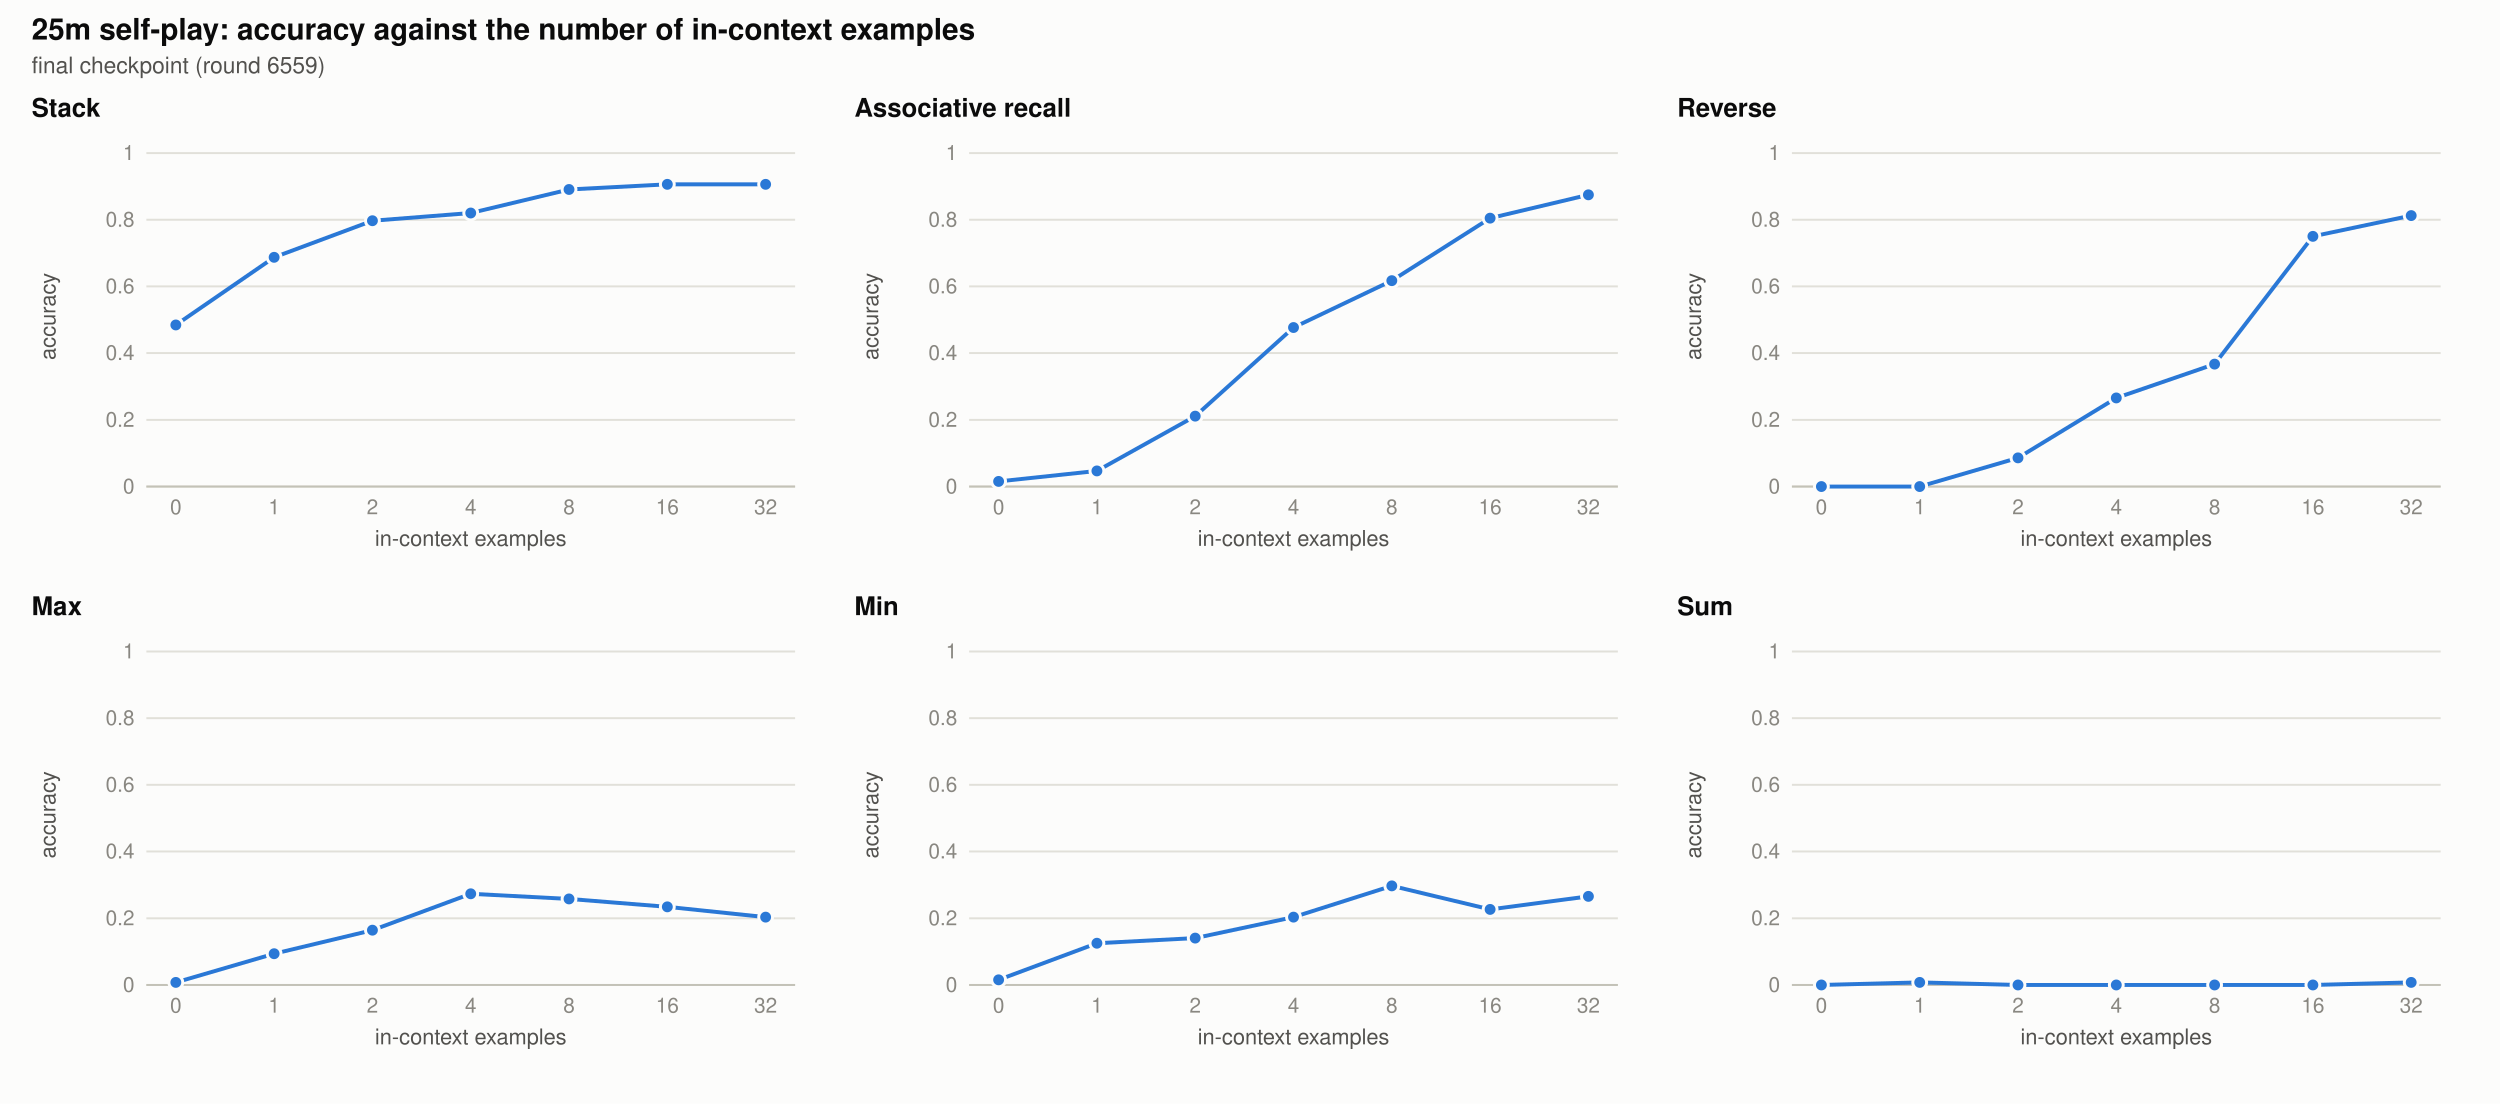
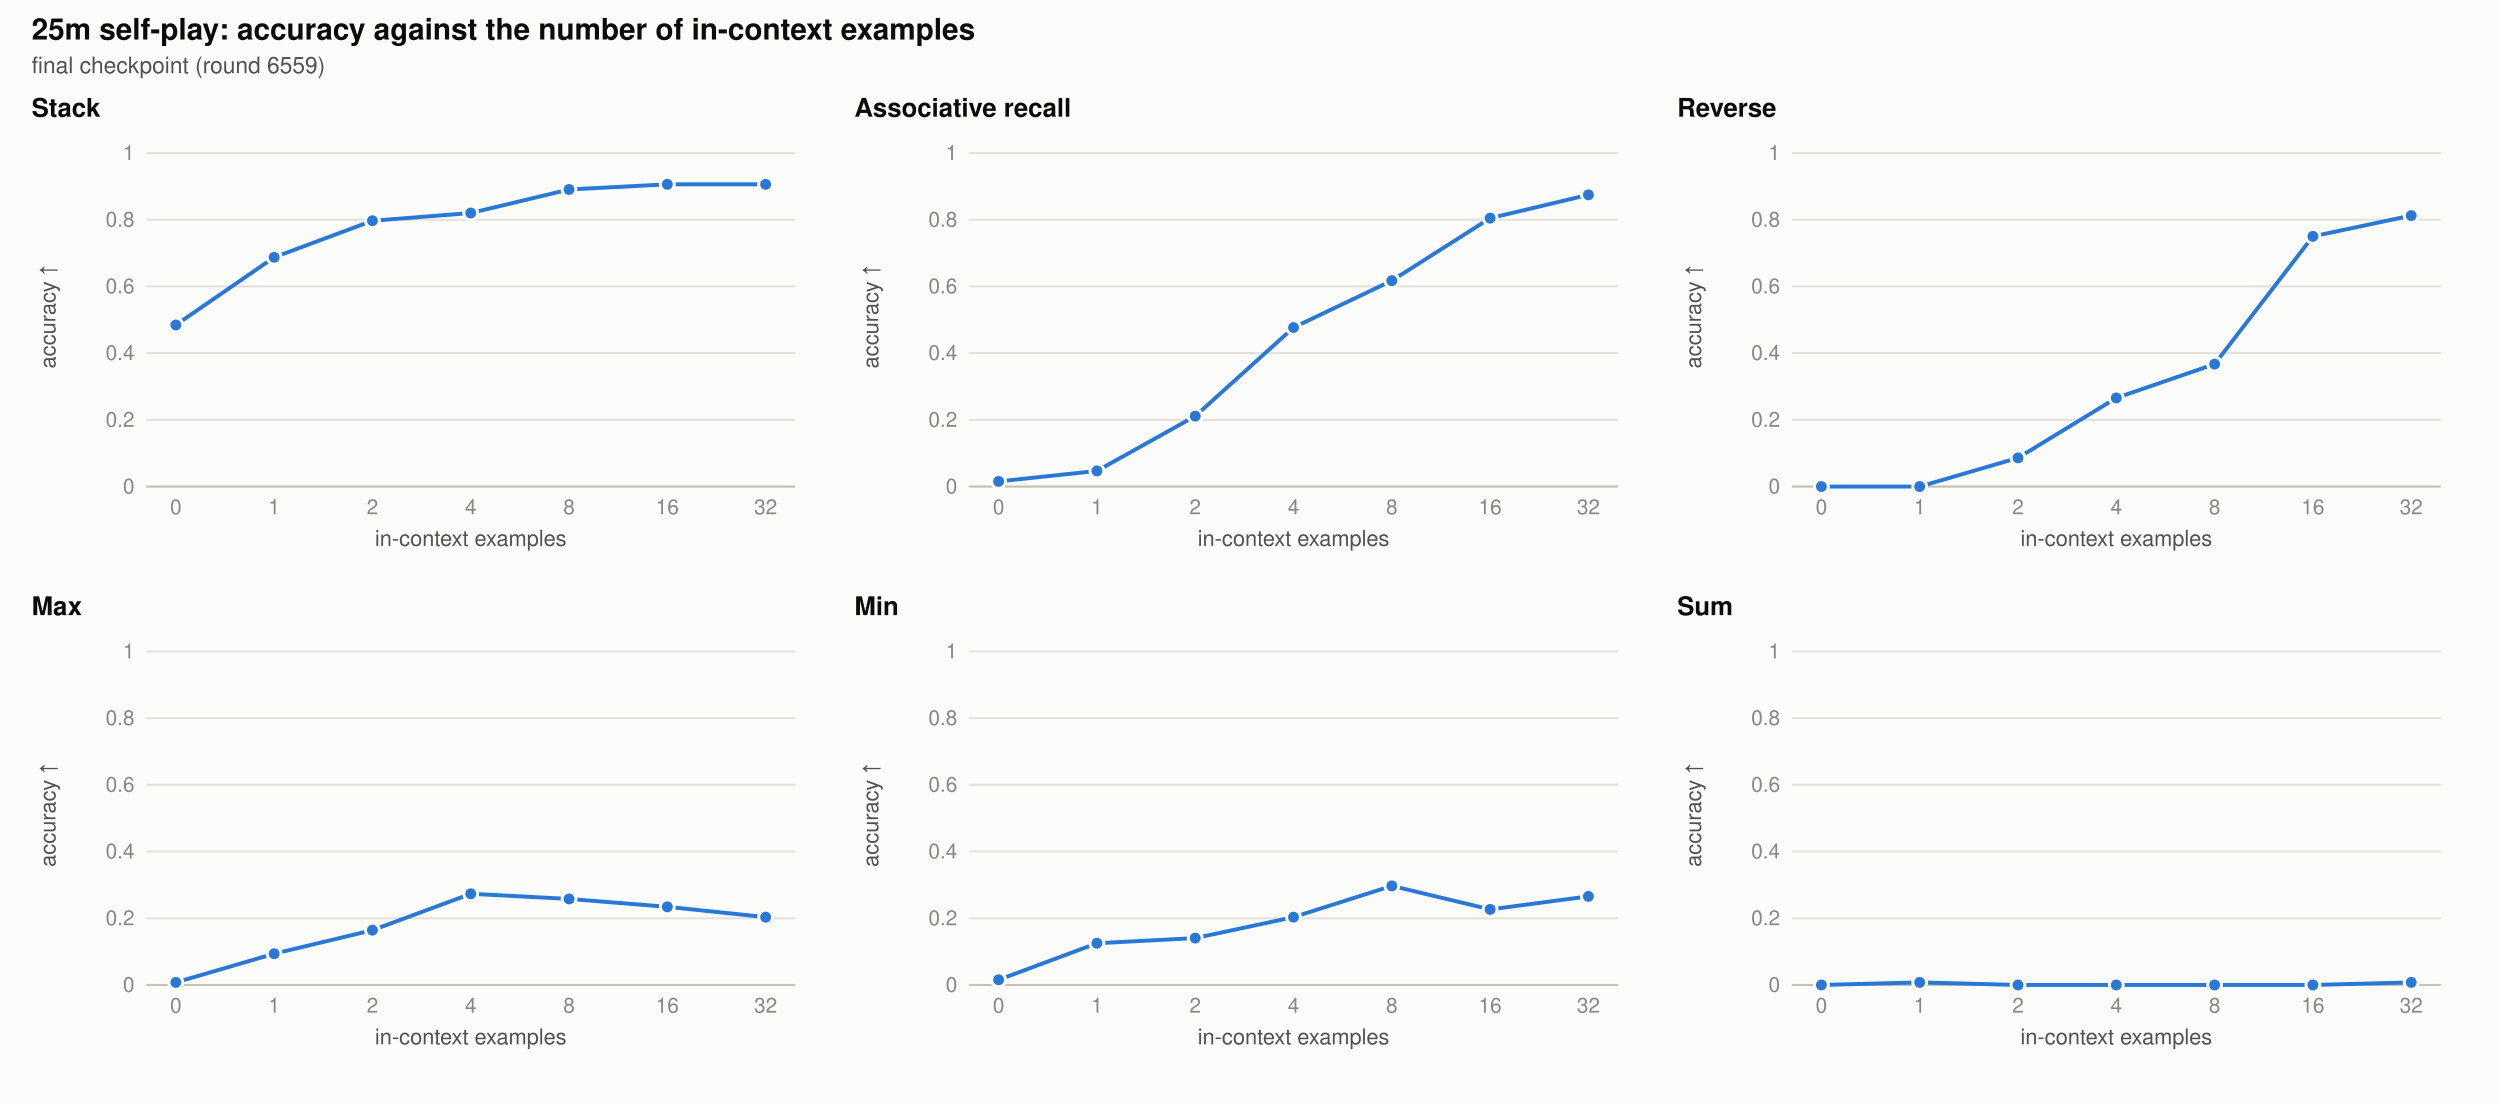
<svg xmlns="http://www.w3.org/2000/svg" width="1264" height="558" viewBox="0 0 1264 558" font-family="system-ui, -apple-system, 'Segoe UI', Helvetica, Arial, sans-serif">
  <rect width="1264" height="558" fill="#fcfcfb" />
  <text x="16" y="20" font-size="15" font-weight="600" fill="#0b0b0b">25m self-play: accuracy against the number of in-context examples</text>
  <text x="16" y="37" font-size="11.5" fill="#52514e">final checkpoint (round 6559)</text>
  <text x="16.0" y="59.0" font-size="13" font-weight="600" fill="#0b0b0b">Stack</text>
  <line x1="74.0" y1="246.0" x2="402.0" y2="246.0" stroke="#e1e0d9" stroke-width="1" />
  <text x="68.0" y="249.5" font-size="10.5" fill="#898781" text-anchor="end">0</text>
  <line x1="74.0" y1="212.3" x2="402.0" y2="212.3" stroke="#e1e0d9" stroke-width="1" />
  <text x="68.0" y="215.8" font-size="10.5" fill="#898781" text-anchor="end">0.2</text>
  <line x1="74.0" y1="178.5" x2="402.0" y2="178.5" stroke="#e1e0d9" stroke-width="1" />
  <text x="68.0" y="182.0" font-size="10.5" fill="#898781" text-anchor="end">0.4</text>
  <line x1="74.0" y1="144.8" x2="402.0" y2="144.8" stroke="#e1e0d9" stroke-width="1" />
  <text x="68.0" y="148.3" font-size="10.5" fill="#898781" text-anchor="end">0.6</text>
  <line x1="74.0" y1="111.1" x2="402.0" y2="111.1" stroke="#e1e0d9" stroke-width="1" />
  <text x="68.0" y="114.6" font-size="10.5" fill="#898781" text-anchor="end">0.8</text>
  <line x1="74.0" y1="77.4" x2="402.0" y2="77.4" stroke="#e1e0d9" stroke-width="1" />
  <text x="68.0" y="80.9" font-size="10.5" fill="#898781" text-anchor="end">1</text>
  <text x="88.9" y="260.0" font-size="10.5" fill="#898781" text-anchor="middle">0</text>
  <text x="138.6" y="260.0" font-size="10.5" fill="#898781" text-anchor="middle">1</text>
  <text x="188.3" y="260.0" font-size="10.5" fill="#898781" text-anchor="middle">2</text>
  <text x="238.0" y="260.0" font-size="10.5" fill="#898781" text-anchor="middle">4</text>
  <text x="287.7" y="260.0" font-size="10.5" fill="#898781" text-anchor="middle">8</text>
  <text x="337.4" y="260.0" font-size="10.5" fill="#898781" text-anchor="middle">16</text>
  <text x="387.1" y="260.0" font-size="10.5" fill="#898781" text-anchor="middle">32</text>
  <line x1="74.0" y1="246.0" x2="402.0" y2="246.0" stroke="#c3c2b7" stroke-width="1" />
  <text x="238.0" y="276.0" font-size="11" fill="#52514e" text-anchor="middle">in-context examples</text>
-   <text transform="translate(28.0,160.0) rotate(-90)" font-size="11" fill="#52514e" text-anchor="middle">accuracy</text>
+   <text transform="translate(28.0,160.0) rotate(-90)" font-size="11" fill="#52514e" text-anchor="middle">accuracy ↑</text>
  <clipPath id="c63113384">
    <rect x="68.0" y="68.0" width="340.0" height="184.0" />
  </clipPath>
  <g clip-path="url(#c63113384)">
    <path d="M88.9,164.3 L138.6,130.1 L188.3,111.6 L238.0,107.7 L287.7,95.8 L337.4,93.2 L387.1,93.2" fill="none" stroke="#2a78d6" stroke-width="2.0" stroke-opacity="1.0" stroke-linejoin="round" stroke-linecap="round" />
    <circle cx="88.9" cy="164.3" r="3.5" fill="#2a78d6" stroke="#fcfcfb" stroke-width="1.5" fill-opacity="1.0" />
    <circle cx="138.6" cy="130.1" r="3.5" fill="#2a78d6" stroke="#fcfcfb" stroke-width="1.5" fill-opacity="1.0" />
    <circle cx="188.3" cy="111.6" r="3.5" fill="#2a78d6" stroke="#fcfcfb" stroke-width="1.5" fill-opacity="1.0" />
    <circle cx="238.0" cy="107.7" r="3.5" fill="#2a78d6" stroke="#fcfcfb" stroke-width="1.5" fill-opacity="1.0" />
    <circle cx="287.7" cy="95.8" r="3.5" fill="#2a78d6" stroke="#fcfcfb" stroke-width="1.5" fill-opacity="1.0" />
    <circle cx="337.4" cy="93.2" r="3.5" fill="#2a78d6" stroke="#fcfcfb" stroke-width="1.5" fill-opacity="1.0" />
    <circle cx="387.1" cy="93.2" r="3.5" fill="#2a78d6" stroke="#fcfcfb" stroke-width="1.5" fill-opacity="1.0" />
  </g>
  <text x="432.0" y="59.0" font-size="13" font-weight="600" fill="#0b0b0b">Associative recall</text>
  <line x1="490.0" y1="246.0" x2="818.0" y2="246.0" stroke="#e1e0d9" stroke-width="1" />
  <text x="484.0" y="249.5" font-size="10.5" fill="#898781" text-anchor="end">0</text>
  <line x1="490.0" y1="212.3" x2="818.0" y2="212.3" stroke="#e1e0d9" stroke-width="1" />
  <text x="484.0" y="215.8" font-size="10.5" fill="#898781" text-anchor="end">0.2</text>
  <line x1="490.0" y1="178.5" x2="818.0" y2="178.5" stroke="#e1e0d9" stroke-width="1" />
  <text x="484.0" y="182.0" font-size="10.5" fill="#898781" text-anchor="end">0.4</text>
  <line x1="490.0" y1="144.8" x2="818.0" y2="144.8" stroke="#e1e0d9" stroke-width="1" />
  <text x="484.0" y="148.3" font-size="10.5" fill="#898781" text-anchor="end">0.6</text>
  <line x1="490.0" y1="111.1" x2="818.0" y2="111.1" stroke="#e1e0d9" stroke-width="1" />
  <text x="484.0" y="114.6" font-size="10.5" fill="#898781" text-anchor="end">0.8</text>
  <line x1="490.0" y1="77.4" x2="818.0" y2="77.4" stroke="#e1e0d9" stroke-width="1" />
  <text x="484.0" y="80.9" font-size="10.5" fill="#898781" text-anchor="end">1</text>
  <text x="504.9" y="260.0" font-size="10.5" fill="#898781" text-anchor="middle">0</text>
  <text x="554.6" y="260.0" font-size="10.5" fill="#898781" text-anchor="middle">1</text>
  <text x="604.3" y="260.0" font-size="10.5" fill="#898781" text-anchor="middle">2</text>
  <text x="654.0" y="260.0" font-size="10.5" fill="#898781" text-anchor="middle">4</text>
  <text x="703.7" y="260.0" font-size="10.5" fill="#898781" text-anchor="middle">8</text>
  <text x="753.4" y="260.0" font-size="10.5" fill="#898781" text-anchor="middle">16</text>
  <text x="803.1" y="260.0" font-size="10.5" fill="#898781" text-anchor="middle">32</text>
  <line x1="490.0" y1="246.0" x2="818.0" y2="246.0" stroke="#c3c2b7" stroke-width="1" />
  <text x="654.0" y="276.0" font-size="11" fill="#52514e" text-anchor="middle">in-context examples</text>
-   <text transform="translate(444.0,160.0) rotate(-90)" font-size="11" fill="#52514e" text-anchor="middle">accuracy</text>
+   <text transform="translate(444.0,160.0) rotate(-90)" font-size="11" fill="#52514e" text-anchor="middle">accuracy ↑</text>
  <clipPath id="c82594416">
    <rect x="484.0" y="68.0" width="340.0" height="184.0" />
  </clipPath>
  <g clip-path="url(#c82594416)">
    <path d="M504.9,243.4 L554.6,238.1 L604.3,210.4 L654.0,165.6 L703.7,141.9 L753.4,110.3 L803.1,98.5" fill="none" stroke="#2a78d6" stroke-width="2.0" stroke-opacity="1.0" stroke-linejoin="round" stroke-linecap="round" />
    <circle cx="504.9" cy="243.4" r="3.5" fill="#2a78d6" stroke="#fcfcfb" stroke-width="1.5" fill-opacity="1.0" />
    <circle cx="554.6" cy="238.1" r="3.5" fill="#2a78d6" stroke="#fcfcfb" stroke-width="1.5" fill-opacity="1.0" />
    <circle cx="604.3" cy="210.4" r="3.5" fill="#2a78d6" stroke="#fcfcfb" stroke-width="1.5" fill-opacity="1.0" />
    <circle cx="654.0" cy="165.6" r="3.5" fill="#2a78d6" stroke="#fcfcfb" stroke-width="1.5" fill-opacity="1.0" />
    <circle cx="703.7" cy="141.9" r="3.5" fill="#2a78d6" stroke="#fcfcfb" stroke-width="1.5" fill-opacity="1.0" />
    <circle cx="753.4" cy="110.3" r="3.5" fill="#2a78d6" stroke="#fcfcfb" stroke-width="1.5" fill-opacity="1.0" />
    <circle cx="803.1" cy="98.5" r="3.5" fill="#2a78d6" stroke="#fcfcfb" stroke-width="1.5" fill-opacity="1.0" />
  </g>
  <text x="848.0" y="59.0" font-size="13" font-weight="600" fill="#0b0b0b">Reverse</text>
  <line x1="906.0" y1="246.0" x2="1234.0" y2="246.0" stroke="#e1e0d9" stroke-width="1" />
  <text x="900.0" y="249.5" font-size="10.5" fill="#898781" text-anchor="end">0</text>
  <line x1="906.0" y1="212.3" x2="1234.0" y2="212.3" stroke="#e1e0d9" stroke-width="1" />
  <text x="900.0" y="215.8" font-size="10.5" fill="#898781" text-anchor="end">0.2</text>
  <line x1="906.0" y1="178.5" x2="1234.0" y2="178.5" stroke="#e1e0d9" stroke-width="1" />
  <text x="900.0" y="182.0" font-size="10.5" fill="#898781" text-anchor="end">0.4</text>
  <line x1="906.0" y1="144.8" x2="1234.0" y2="144.8" stroke="#e1e0d9" stroke-width="1" />
  <text x="900.0" y="148.3" font-size="10.5" fill="#898781" text-anchor="end">0.6</text>
  <line x1="906.0" y1="111.1" x2="1234.0" y2="111.1" stroke="#e1e0d9" stroke-width="1" />
  <text x="900.0" y="114.6" font-size="10.5" fill="#898781" text-anchor="end">0.8</text>
  <line x1="906.0" y1="77.4" x2="1234.0" y2="77.4" stroke="#e1e0d9" stroke-width="1" />
  <text x="900.0" y="80.9" font-size="10.5" fill="#898781" text-anchor="end">1</text>
  <text x="920.9" y="260.0" font-size="10.5" fill="#898781" text-anchor="middle">0</text>
  <text x="970.6" y="260.0" font-size="10.5" fill="#898781" text-anchor="middle">1</text>
  <text x="1020.3" y="260.0" font-size="10.5" fill="#898781" text-anchor="middle">2</text>
  <text x="1070.0" y="260.0" font-size="10.5" fill="#898781" text-anchor="middle">4</text>
  <text x="1119.7" y="260.0" font-size="10.5" fill="#898781" text-anchor="middle">8</text>
  <text x="1169.4" y="260.0" font-size="10.5" fill="#898781" text-anchor="middle">16</text>
  <text x="1219.1" y="260.0" font-size="10.5" fill="#898781" text-anchor="middle">32</text>
  <line x1="906.0" y1="246.0" x2="1234.0" y2="246.0" stroke="#c3c2b7" stroke-width="1" />
  <text x="1070.0" y="276.0" font-size="11" fill="#52514e" text-anchor="middle">in-context examples</text>
-   <text transform="translate(860.0,160.0) rotate(-90)" font-size="11" fill="#52514e" text-anchor="middle">accuracy</text>
+   <text transform="translate(860.0,160.0) rotate(-90)" font-size="11" fill="#52514e" text-anchor="middle">accuracy ↑</text>
  <clipPath id="c57613816">
    <rect x="900.0" y="68.0" width="340.0" height="184.0" />
  </clipPath>
  <g clip-path="url(#c57613816)">
    <path d="M920.9,246.0 L970.6,246.0 L1020.3,231.5 L1070.0,201.2 L1119.7,184.1 L1169.4,119.5 L1219.1,109.0" fill="none" stroke="#2a78d6" stroke-width="2.0" stroke-opacity="1.0" stroke-linejoin="round" stroke-linecap="round" />
    <circle cx="920.9" cy="246.0" r="3.5" fill="#2a78d6" stroke="#fcfcfb" stroke-width="1.5" fill-opacity="1.0" />
    <circle cx="970.6" cy="246.0" r="3.5" fill="#2a78d6" stroke="#fcfcfb" stroke-width="1.5" fill-opacity="1.0" />
    <circle cx="1020.3" cy="231.5" r="3.5" fill="#2a78d6" stroke="#fcfcfb" stroke-width="1.5" fill-opacity="1.0" />
    <circle cx="1070.0" cy="201.2" r="3.5" fill="#2a78d6" stroke="#fcfcfb" stroke-width="1.5" fill-opacity="1.0" />
    <circle cx="1119.7" cy="184.1" r="3.5" fill="#2a78d6" stroke="#fcfcfb" stroke-width="1.5" fill-opacity="1.0" />
    <circle cx="1169.4" cy="119.5" r="3.5" fill="#2a78d6" stroke="#fcfcfb" stroke-width="1.5" fill-opacity="1.0" />
    <circle cx="1219.1" cy="109.0" r="3.5" fill="#2a78d6" stroke="#fcfcfb" stroke-width="1.5" fill-opacity="1.0" />
  </g>
  <text x="16.0" y="311.0" font-size="13" font-weight="600" fill="#0b0b0b">Max</text>
  <line x1="74.0" y1="498.0" x2="402.0" y2="498.0" stroke="#e1e0d9" stroke-width="1" />
  <text x="68.0" y="501.5" font-size="10.5" fill="#898781" text-anchor="end">0</text>
  <line x1="74.0" y1="464.3" x2="402.0" y2="464.3" stroke="#e1e0d9" stroke-width="1" />
  <text x="68.0" y="467.8" font-size="10.5" fill="#898781" text-anchor="end">0.2</text>
  <line x1="74.0" y1="430.5" x2="402.0" y2="430.5" stroke="#e1e0d9" stroke-width="1" />
  <text x="68.0" y="434.0" font-size="10.5" fill="#898781" text-anchor="end">0.4</text>
  <line x1="74.0" y1="396.8" x2="402.0" y2="396.8" stroke="#e1e0d9" stroke-width="1" />
  <text x="68.0" y="400.3" font-size="10.5" fill="#898781" text-anchor="end">0.6</text>
  <line x1="74.0" y1="363.1" x2="402.0" y2="363.1" stroke="#e1e0d9" stroke-width="1" />
  <text x="68.0" y="366.6" font-size="10.5" fill="#898781" text-anchor="end">0.8</text>
  <line x1="74.0" y1="329.4" x2="402.0" y2="329.4" stroke="#e1e0d9" stroke-width="1" />
  <text x="68.0" y="332.9" font-size="10.5" fill="#898781" text-anchor="end">1</text>
  <text x="88.9" y="512.0" font-size="10.5" fill="#898781" text-anchor="middle">0</text>
  <text x="138.6" y="512.0" font-size="10.5" fill="#898781" text-anchor="middle">1</text>
  <text x="188.3" y="512.0" font-size="10.5" fill="#898781" text-anchor="middle">2</text>
  <text x="238.0" y="512.0" font-size="10.5" fill="#898781" text-anchor="middle">4</text>
  <text x="287.7" y="512.0" font-size="10.5" fill="#898781" text-anchor="middle">8</text>
  <text x="337.4" y="512.0" font-size="10.5" fill="#898781" text-anchor="middle">16</text>
  <text x="387.1" y="512.0" font-size="10.5" fill="#898781" text-anchor="middle">32</text>
  <line x1="74.0" y1="498.0" x2="402.0" y2="498.0" stroke="#c3c2b7" stroke-width="1" />
  <text x="238.0" y="528.0" font-size="11" fill="#52514e" text-anchor="middle">in-context examples</text>
-   <text transform="translate(28.0,412.0) rotate(-90)" font-size="11" fill="#52514e" text-anchor="middle">accuracy</text>
+   <text transform="translate(28.0,412.0) rotate(-90)" font-size="11" fill="#52514e" text-anchor="middle">accuracy ↑</text>
  <clipPath id="c53414278">
    <rect x="68.0" y="320.0" width="340.0" height="184.0" />
  </clipPath>
  <g clip-path="url(#c53414278)">
    <path d="M88.9,496.7 L138.6,482.2 L188.3,470.3 L238.0,451.9 L287.7,454.5 L337.4,458.5 L387.1,463.7" fill="none" stroke="#2a78d6" stroke-width="2.0" stroke-opacity="1.0" stroke-linejoin="round" stroke-linecap="round" />
    <circle cx="88.9" cy="496.7" r="3.5" fill="#2a78d6" stroke="#fcfcfb" stroke-width="1.5" fill-opacity="1.0" />
    <circle cx="138.6" cy="482.2" r="3.5" fill="#2a78d6" stroke="#fcfcfb" stroke-width="1.5" fill-opacity="1.0" />
    <circle cx="188.3" cy="470.3" r="3.5" fill="#2a78d6" stroke="#fcfcfb" stroke-width="1.5" fill-opacity="1.0" />
    <circle cx="238.0" cy="451.9" r="3.5" fill="#2a78d6" stroke="#fcfcfb" stroke-width="1.5" fill-opacity="1.0" />
    <circle cx="287.7" cy="454.5" r="3.5" fill="#2a78d6" stroke="#fcfcfb" stroke-width="1.5" fill-opacity="1.0" />
    <circle cx="337.4" cy="458.5" r="3.5" fill="#2a78d6" stroke="#fcfcfb" stroke-width="1.5" fill-opacity="1.0" />
    <circle cx="387.1" cy="463.7" r="3.5" fill="#2a78d6" stroke="#fcfcfb" stroke-width="1.5" fill-opacity="1.0" />
  </g>
  <text x="432.0" y="311.0" font-size="13" font-weight="600" fill="#0b0b0b">Min</text>
  <line x1="490.0" y1="498.0" x2="818.0" y2="498.0" stroke="#e1e0d9" stroke-width="1" />
  <text x="484.0" y="501.5" font-size="10.5" fill="#898781" text-anchor="end">0</text>
  <line x1="490.0" y1="464.3" x2="818.0" y2="464.3" stroke="#e1e0d9" stroke-width="1" />
  <text x="484.0" y="467.8" font-size="10.5" fill="#898781" text-anchor="end">0.2</text>
  <line x1="490.0" y1="430.5" x2="818.0" y2="430.5" stroke="#e1e0d9" stroke-width="1" />
  <text x="484.0" y="434.0" font-size="10.5" fill="#898781" text-anchor="end">0.4</text>
  <line x1="490.0" y1="396.8" x2="818.0" y2="396.8" stroke="#e1e0d9" stroke-width="1" />
  <text x="484.0" y="400.3" font-size="10.5" fill="#898781" text-anchor="end">0.6</text>
  <line x1="490.0" y1="363.1" x2="818.0" y2="363.1" stroke="#e1e0d9" stroke-width="1" />
  <text x="484.0" y="366.6" font-size="10.5" fill="#898781" text-anchor="end">0.8</text>
  <line x1="490.0" y1="329.4" x2="818.0" y2="329.4" stroke="#e1e0d9" stroke-width="1" />
  <text x="484.0" y="332.9" font-size="10.5" fill="#898781" text-anchor="end">1</text>
  <text x="504.9" y="512.0" font-size="10.5" fill="#898781" text-anchor="middle">0</text>
  <text x="554.6" y="512.0" font-size="10.5" fill="#898781" text-anchor="middle">1</text>
  <text x="604.3" y="512.0" font-size="10.5" fill="#898781" text-anchor="middle">2</text>
  <text x="654.0" y="512.0" font-size="10.5" fill="#898781" text-anchor="middle">4</text>
  <text x="703.7" y="512.0" font-size="10.5" fill="#898781" text-anchor="middle">8</text>
  <text x="753.4" y="512.0" font-size="10.5" fill="#898781" text-anchor="middle">16</text>
  <text x="803.1" y="512.0" font-size="10.5" fill="#898781" text-anchor="middle">32</text>
  <line x1="490.0" y1="498.0" x2="818.0" y2="498.0" stroke="#c3c2b7" stroke-width="1" />
  <text x="654.0" y="528.0" font-size="11" fill="#52514e" text-anchor="middle">in-context examples</text>
-   <text transform="translate(444.0,412.0) rotate(-90)" font-size="11" fill="#52514e" text-anchor="middle">accuracy</text>
+   <text transform="translate(444.0,412.0) rotate(-90)" font-size="11" fill="#52514e" text-anchor="middle">accuracy ↑</text>
  <clipPath id="c29106409">
    <rect x="484.0" y="320.0" width="340.0" height="184.0" />
  </clipPath>
  <g clip-path="url(#c29106409)">
    <path d="M504.9,495.4 L554.6,476.9 L604.3,474.3 L654.0,463.7 L703.7,447.9 L753.4,459.8 L803.1,453.2" fill="none" stroke="#2a78d6" stroke-width="2.0" stroke-opacity="1.0" stroke-linejoin="round" stroke-linecap="round" />
    <circle cx="504.9" cy="495.4" r="3.5" fill="#2a78d6" stroke="#fcfcfb" stroke-width="1.5" fill-opacity="1.0" />
    <circle cx="554.6" cy="476.9" r="3.5" fill="#2a78d6" stroke="#fcfcfb" stroke-width="1.5" fill-opacity="1.0" />
    <circle cx="604.3" cy="474.3" r="3.5" fill="#2a78d6" stroke="#fcfcfb" stroke-width="1.5" fill-opacity="1.0" />
    <circle cx="654.0" cy="463.7" r="3.5" fill="#2a78d6" stroke="#fcfcfb" stroke-width="1.5" fill-opacity="1.0" />
    <circle cx="703.7" cy="447.9" r="3.5" fill="#2a78d6" stroke="#fcfcfb" stroke-width="1.5" fill-opacity="1.0" />
    <circle cx="753.4" cy="459.8" r="3.5" fill="#2a78d6" stroke="#fcfcfb" stroke-width="1.5" fill-opacity="1.0" />
    <circle cx="803.1" cy="453.2" r="3.5" fill="#2a78d6" stroke="#fcfcfb" stroke-width="1.5" fill-opacity="1.0" />
  </g>
  <text x="848.0" y="311.0" font-size="13" font-weight="600" fill="#0b0b0b">Sum</text>
  <line x1="906.0" y1="498.0" x2="1234.0" y2="498.0" stroke="#e1e0d9" stroke-width="1" />
  <text x="900.0" y="501.5" font-size="10.5" fill="#898781" text-anchor="end">0</text>
  <line x1="906.0" y1="464.3" x2="1234.0" y2="464.3" stroke="#e1e0d9" stroke-width="1" />
  <text x="900.0" y="467.8" font-size="10.5" fill="#898781" text-anchor="end">0.2</text>
  <line x1="906.0" y1="430.5" x2="1234.0" y2="430.5" stroke="#e1e0d9" stroke-width="1" />
  <text x="900.0" y="434.0" font-size="10.5" fill="#898781" text-anchor="end">0.4</text>
  <line x1="906.0" y1="396.8" x2="1234.0" y2="396.8" stroke="#e1e0d9" stroke-width="1" />
  <text x="900.0" y="400.3" font-size="10.5" fill="#898781" text-anchor="end">0.6</text>
  <line x1="906.0" y1="363.1" x2="1234.0" y2="363.1" stroke="#e1e0d9" stroke-width="1" />
  <text x="900.0" y="366.6" font-size="10.5" fill="#898781" text-anchor="end">0.8</text>
  <line x1="906.0" y1="329.4" x2="1234.0" y2="329.4" stroke="#e1e0d9" stroke-width="1" />
  <text x="900.0" y="332.9" font-size="10.5" fill="#898781" text-anchor="end">1</text>
  <text x="920.9" y="512.0" font-size="10.5" fill="#898781" text-anchor="middle">0</text>
  <text x="970.6" y="512.0" font-size="10.5" fill="#898781" text-anchor="middle">1</text>
  <text x="1020.3" y="512.0" font-size="10.5" fill="#898781" text-anchor="middle">2</text>
  <text x="1070.0" y="512.0" font-size="10.5" fill="#898781" text-anchor="middle">4</text>
  <text x="1119.7" y="512.0" font-size="10.5" fill="#898781" text-anchor="middle">8</text>
  <text x="1169.4" y="512.0" font-size="10.5" fill="#898781" text-anchor="middle">16</text>
  <text x="1219.1" y="512.0" font-size="10.5" fill="#898781" text-anchor="middle">32</text>
  <line x1="906.0" y1="498.0" x2="1234.0" y2="498.0" stroke="#c3c2b7" stroke-width="1" />
  <text x="1070.0" y="528.0" font-size="11" fill="#52514e" text-anchor="middle">in-context examples</text>
-   <text transform="translate(860.0,412.0) rotate(-90)" font-size="11" fill="#52514e" text-anchor="middle">accuracy</text>
+   <text transform="translate(860.0,412.0) rotate(-90)" font-size="11" fill="#52514e" text-anchor="middle">accuracy ↑</text>
  <clipPath id="c43281974">
    <rect x="900.0" y="320.0" width="340.0" height="184.0" />
  </clipPath>
  <g clip-path="url(#c43281974)">
    <path d="M920.9,498.0 L970.6,496.7 L1020.3,498.0 L1070.0,498.0 L1119.7,498.0 L1169.4,498.0 L1219.1,496.7" fill="none" stroke="#2a78d6" stroke-width="2.0" stroke-opacity="1.0" stroke-linejoin="round" stroke-linecap="round" />
    <circle cx="920.9" cy="498.0" r="3.5" fill="#2a78d6" stroke="#fcfcfb" stroke-width="1.5" fill-opacity="1.0" />
    <circle cx="970.6" cy="496.7" r="3.5" fill="#2a78d6" stroke="#fcfcfb" stroke-width="1.5" fill-opacity="1.0" />
    <circle cx="1020.3" cy="498.0" r="3.5" fill="#2a78d6" stroke="#fcfcfb" stroke-width="1.5" fill-opacity="1.0" />
    <circle cx="1070.0" cy="498.0" r="3.5" fill="#2a78d6" stroke="#fcfcfb" stroke-width="1.5" fill-opacity="1.0" />
    <circle cx="1119.7" cy="498.0" r="3.5" fill="#2a78d6" stroke="#fcfcfb" stroke-width="1.5" fill-opacity="1.0" />
    <circle cx="1169.4" cy="498.0" r="3.5" fill="#2a78d6" stroke="#fcfcfb" stroke-width="1.5" fill-opacity="1.0" />
    <circle cx="1219.1" cy="496.7" r="3.5" fill="#2a78d6" stroke="#fcfcfb" stroke-width="1.5" fill-opacity="1.0" />
  </g>
</svg>
